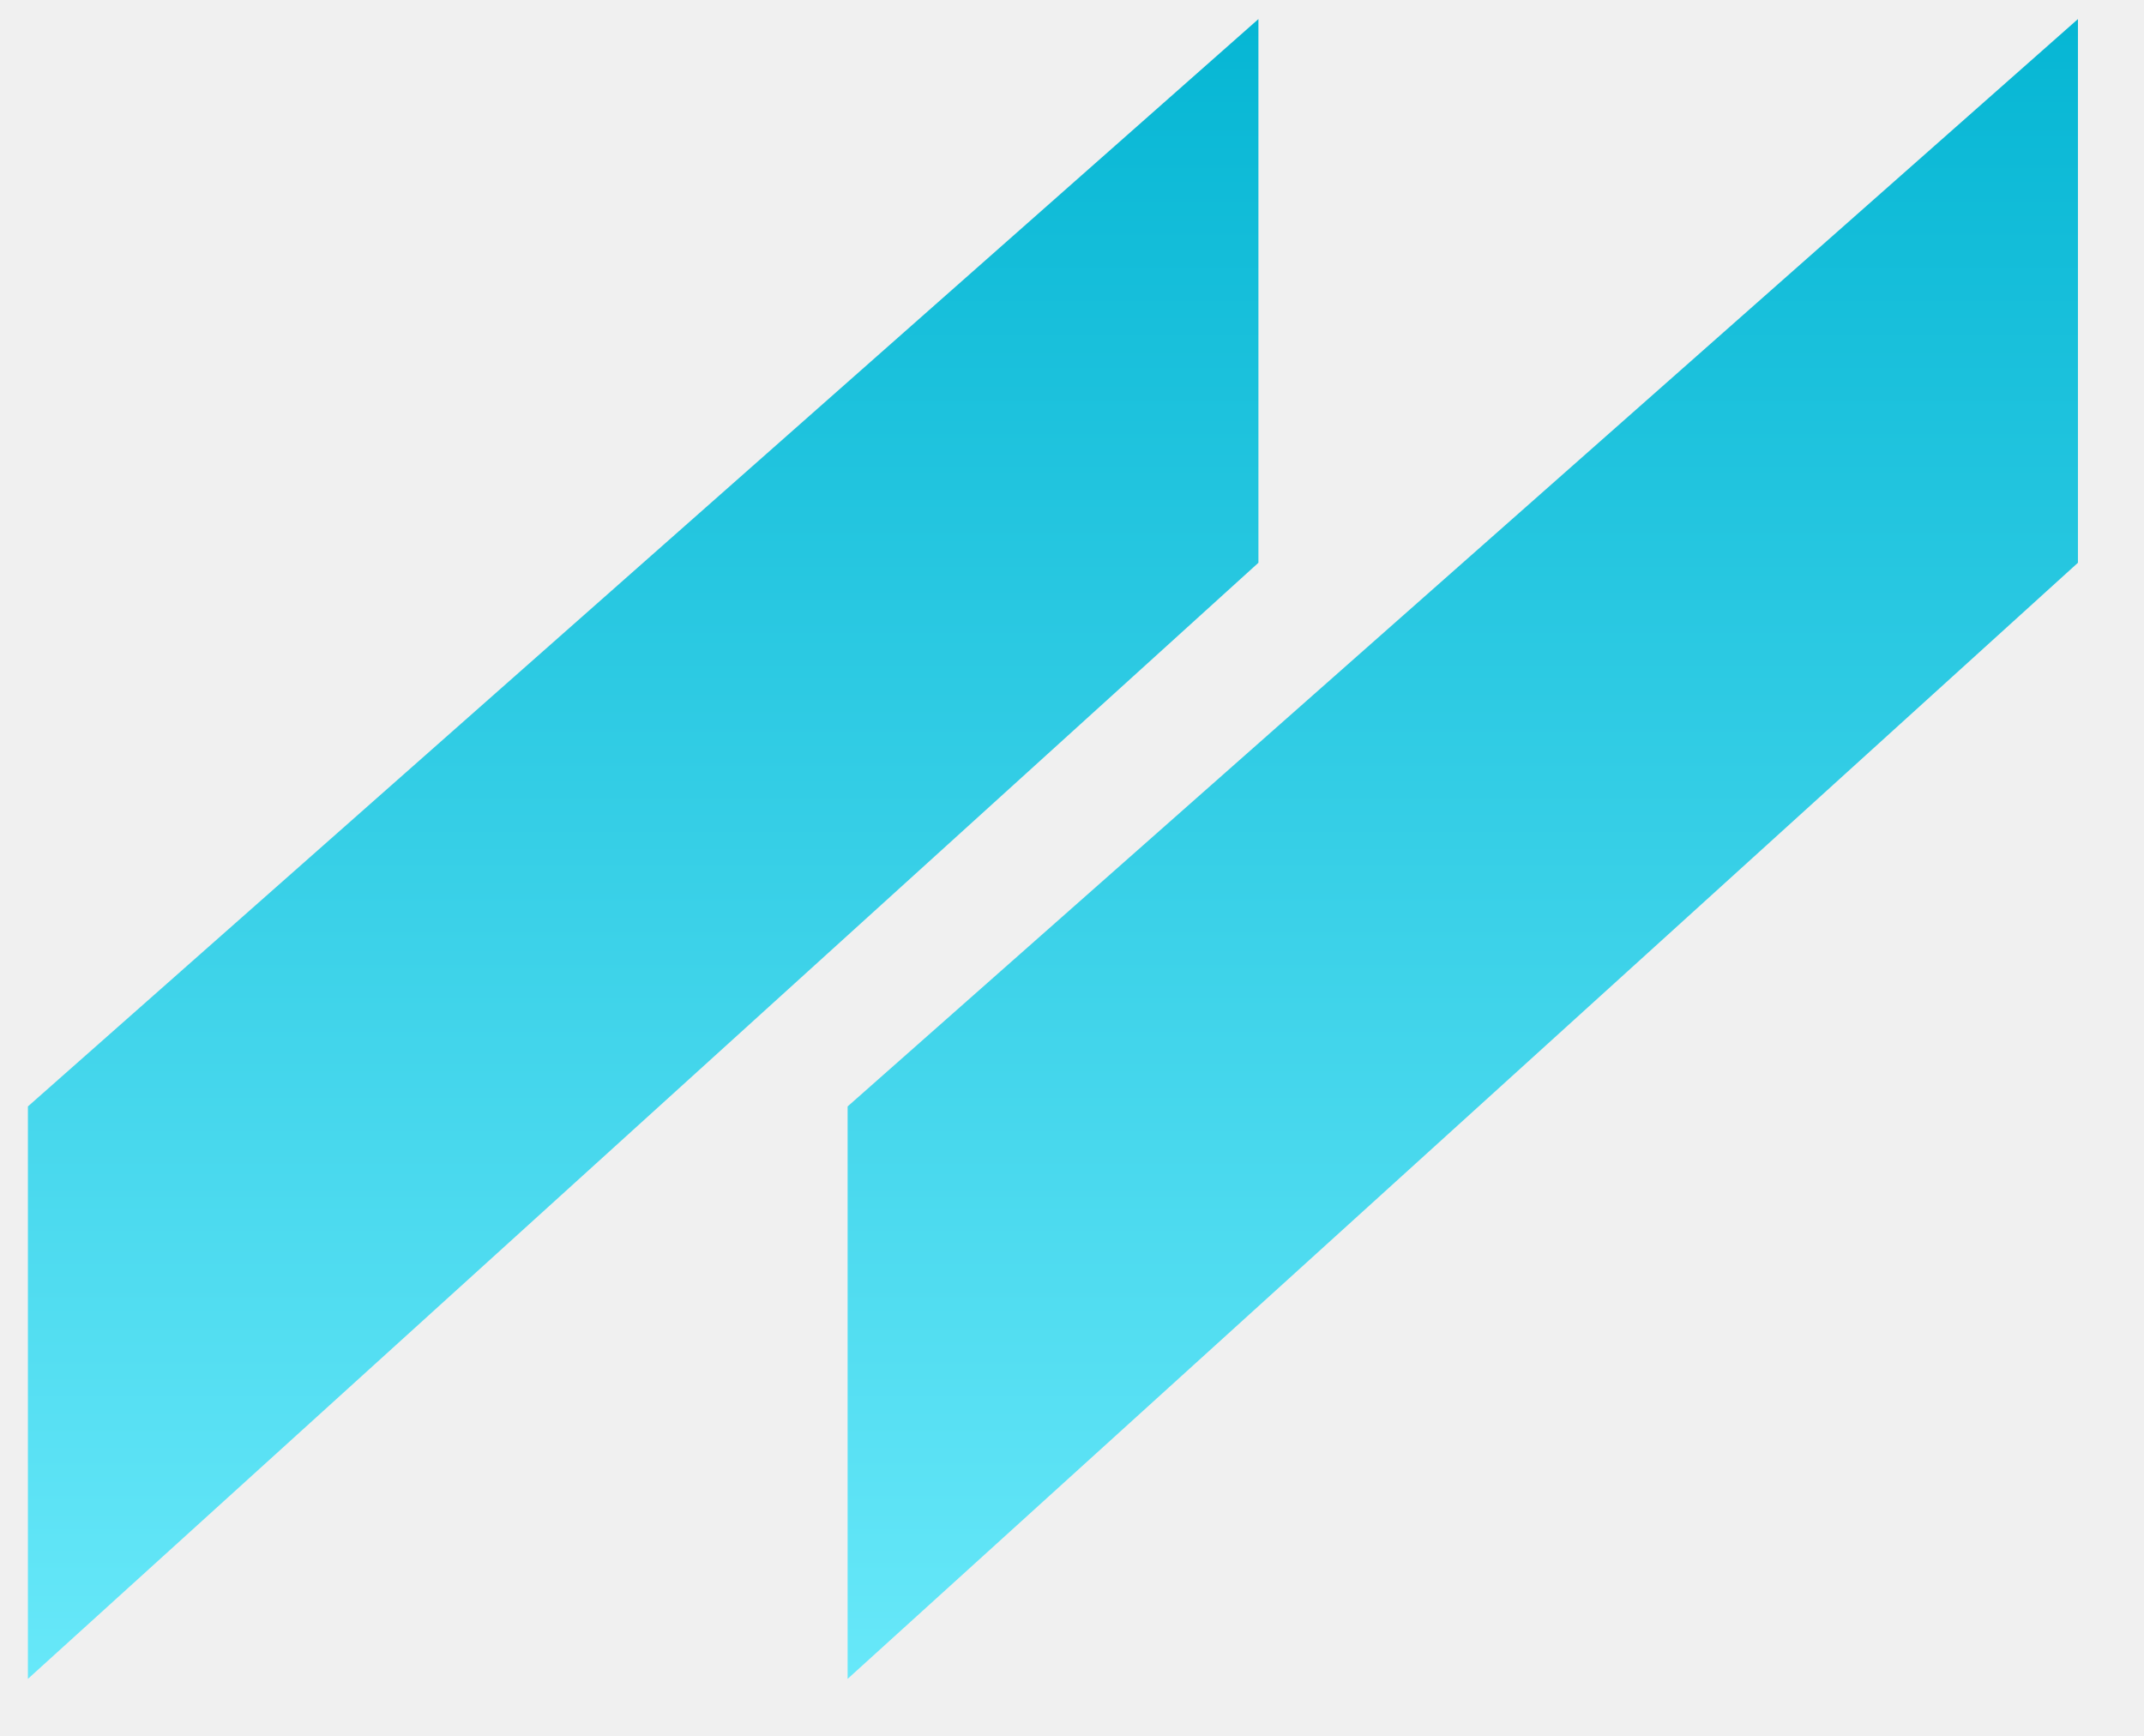
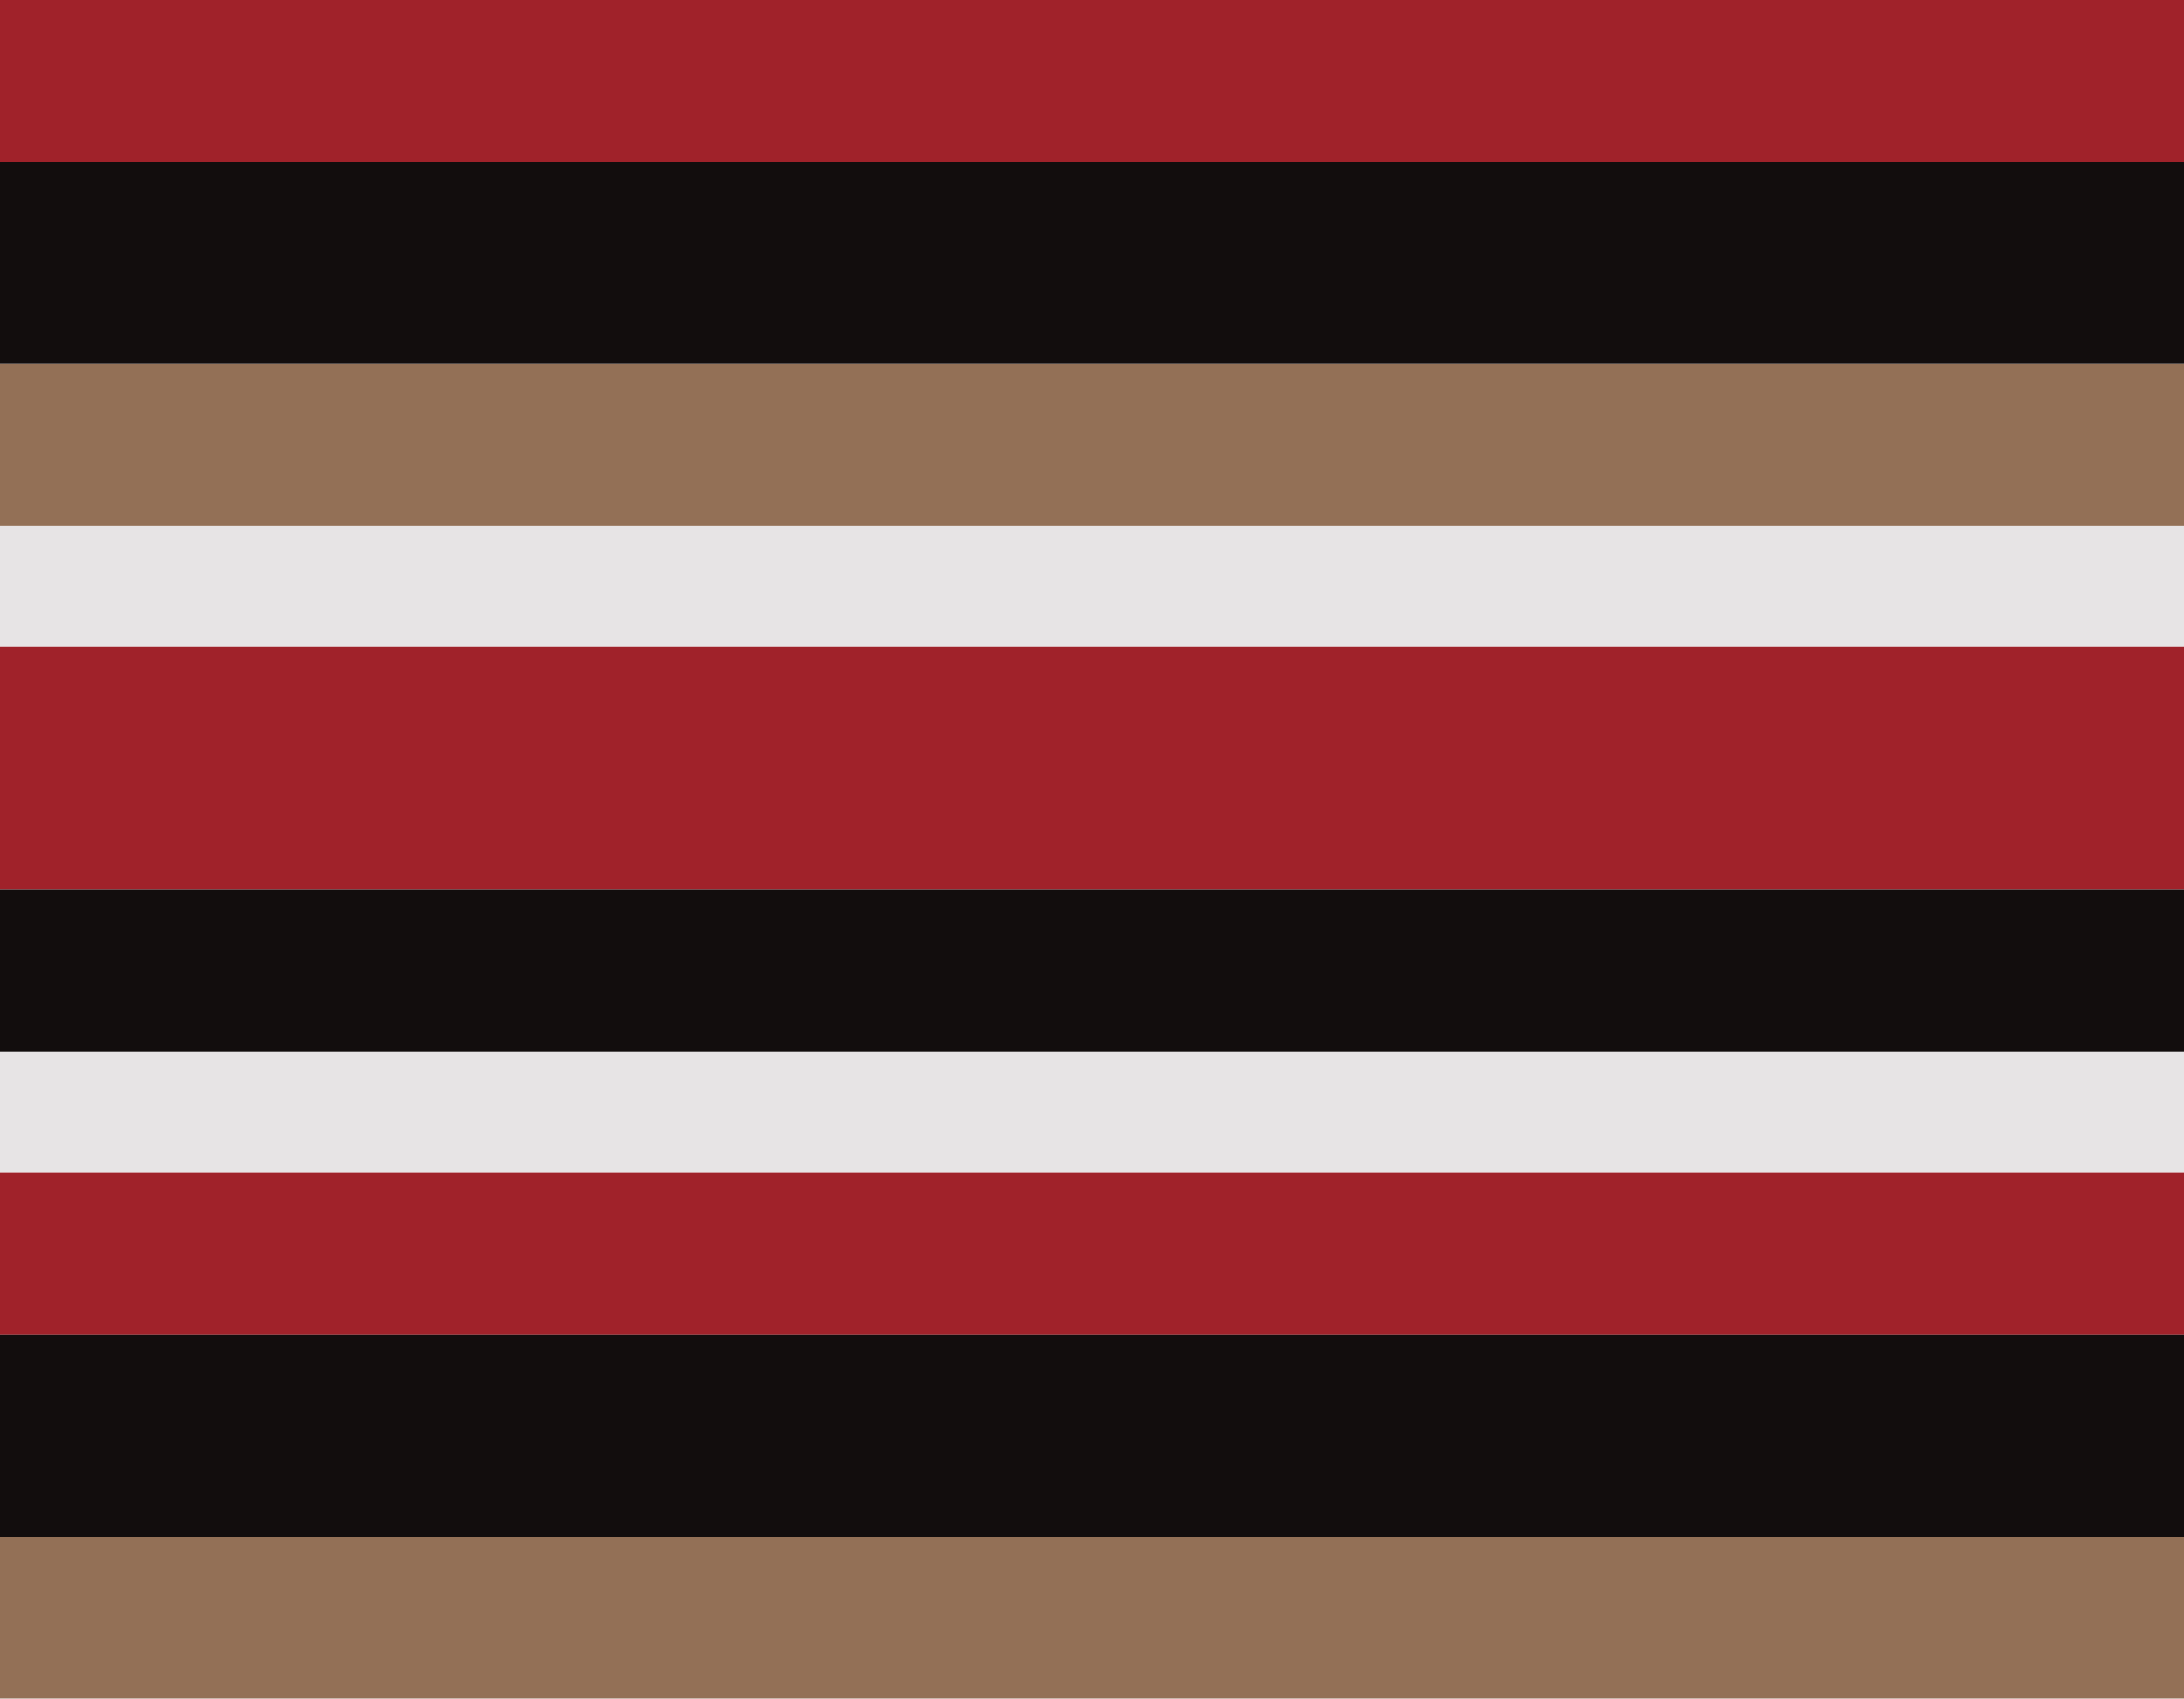
- <svg xmlns="http://www.w3.org/2000/svg" xmlns:xlink="http://www.w3.org/1999/xlink" version="1.1" preserveAspectRatio="xMidYMid meet" viewBox="344.564 330.278 111.737 91.218" width="53.87" height="43.61">
+ <svg xmlns="http://www.w3.org/2000/svg" width="54" height="42" viewBox="0 0 54 42" fill="none">
+   <g clip-path="url(#clip0_32_114)">
+     <rect width="54" height="42" fill="white" />
+     <rect y="29" width="3" height="54" transform="rotate(-90 0 29)" fill="#E7E4E5" />
+     <rect y="16" width="3" height="54" transform="rotate(-90 0 16)" fill="#E7E4E5" />
+     <rect y="42" width="4" height="54" transform="rotate(-90 0 42)" fill="#937056" />
+     <rect y="13" width="4" height="54" transform="rotate(-90 0 13)" fill="#937056" />
+     <rect y="22" width="6" height="54" transform="rotate(-90 0 22)" fill="#A0222A" />
+     <rect y="4" width="4" height="54" transform="rotate(-90 0 4)" fill="#A0222A" />
+     <rect y="33" width="4" height="54" transform="rotate(-90 0 33)" fill="#A0222A" />
+     <rect y="26" width="4" height="54" transform="rotate(-90 0 26)" fill="#120D0D" />
+     <rect y="38" width="5" height="54" transform="rotate(-90 0 38)" fill="#120D0D" />
+     <rect y="9" width="5" height="54" transform="rotate(-90 0 9)" fill="#120D0D" />
+   </g>
  <defs>
-     <path d="M453.3 331.28L453.3 359.85L388.64 418.5L388.64 388.42L453.3 331.28Z" id="aFZf6T5ED" />
-     <linearGradient id="gradientb2ThqnP5Op" gradientUnits="userSpaceOnUse" x1="420.97" y1="331.28" x2="420.97" y2="418.5">
-       <stop style="stop-color: #06b6d4;stop-opacity: 1" offset="0%" />
-       <stop style="stop-color: #67e8f9;stop-opacity: 1" offset="100%" />
-     </linearGradient>
-     <path d="M410.23 331.28L410.23 359.85L345.56 418.5L345.56 388.42L410.23 331.28Z" id="a9fehgwfM" />
-     <linearGradient id="gradientk1wNV9Ostb" gradientUnits="userSpaceOnUse" x1="377.89" y1="331.28" x2="377.89" y2="418.5">
-       <stop style="stop-color: #06b6d4;stop-opacity: 1" offset="0%" />
-       <stop style="stop-color: #67e8f9;stop-opacity: 1" offset="100%" />
-     </linearGradient>
+     <clipPath id="clip0_32_114">
+       <rect width="54" height="42" fill="white" />
+     </clipPath>
  </defs>
-   <g>
-     <g>
-       <use xlink:href="#aFZf6T5ED" opacity="1" fill="url(#gradientb2ThqnP5Op)" />
-     </g>
-     <g>
-       <use xlink:href="#a9fehgwfM" opacity="1" fill="url(#gradientk1wNV9Ostb)" />
-     </g>
-   </g>
</svg>
